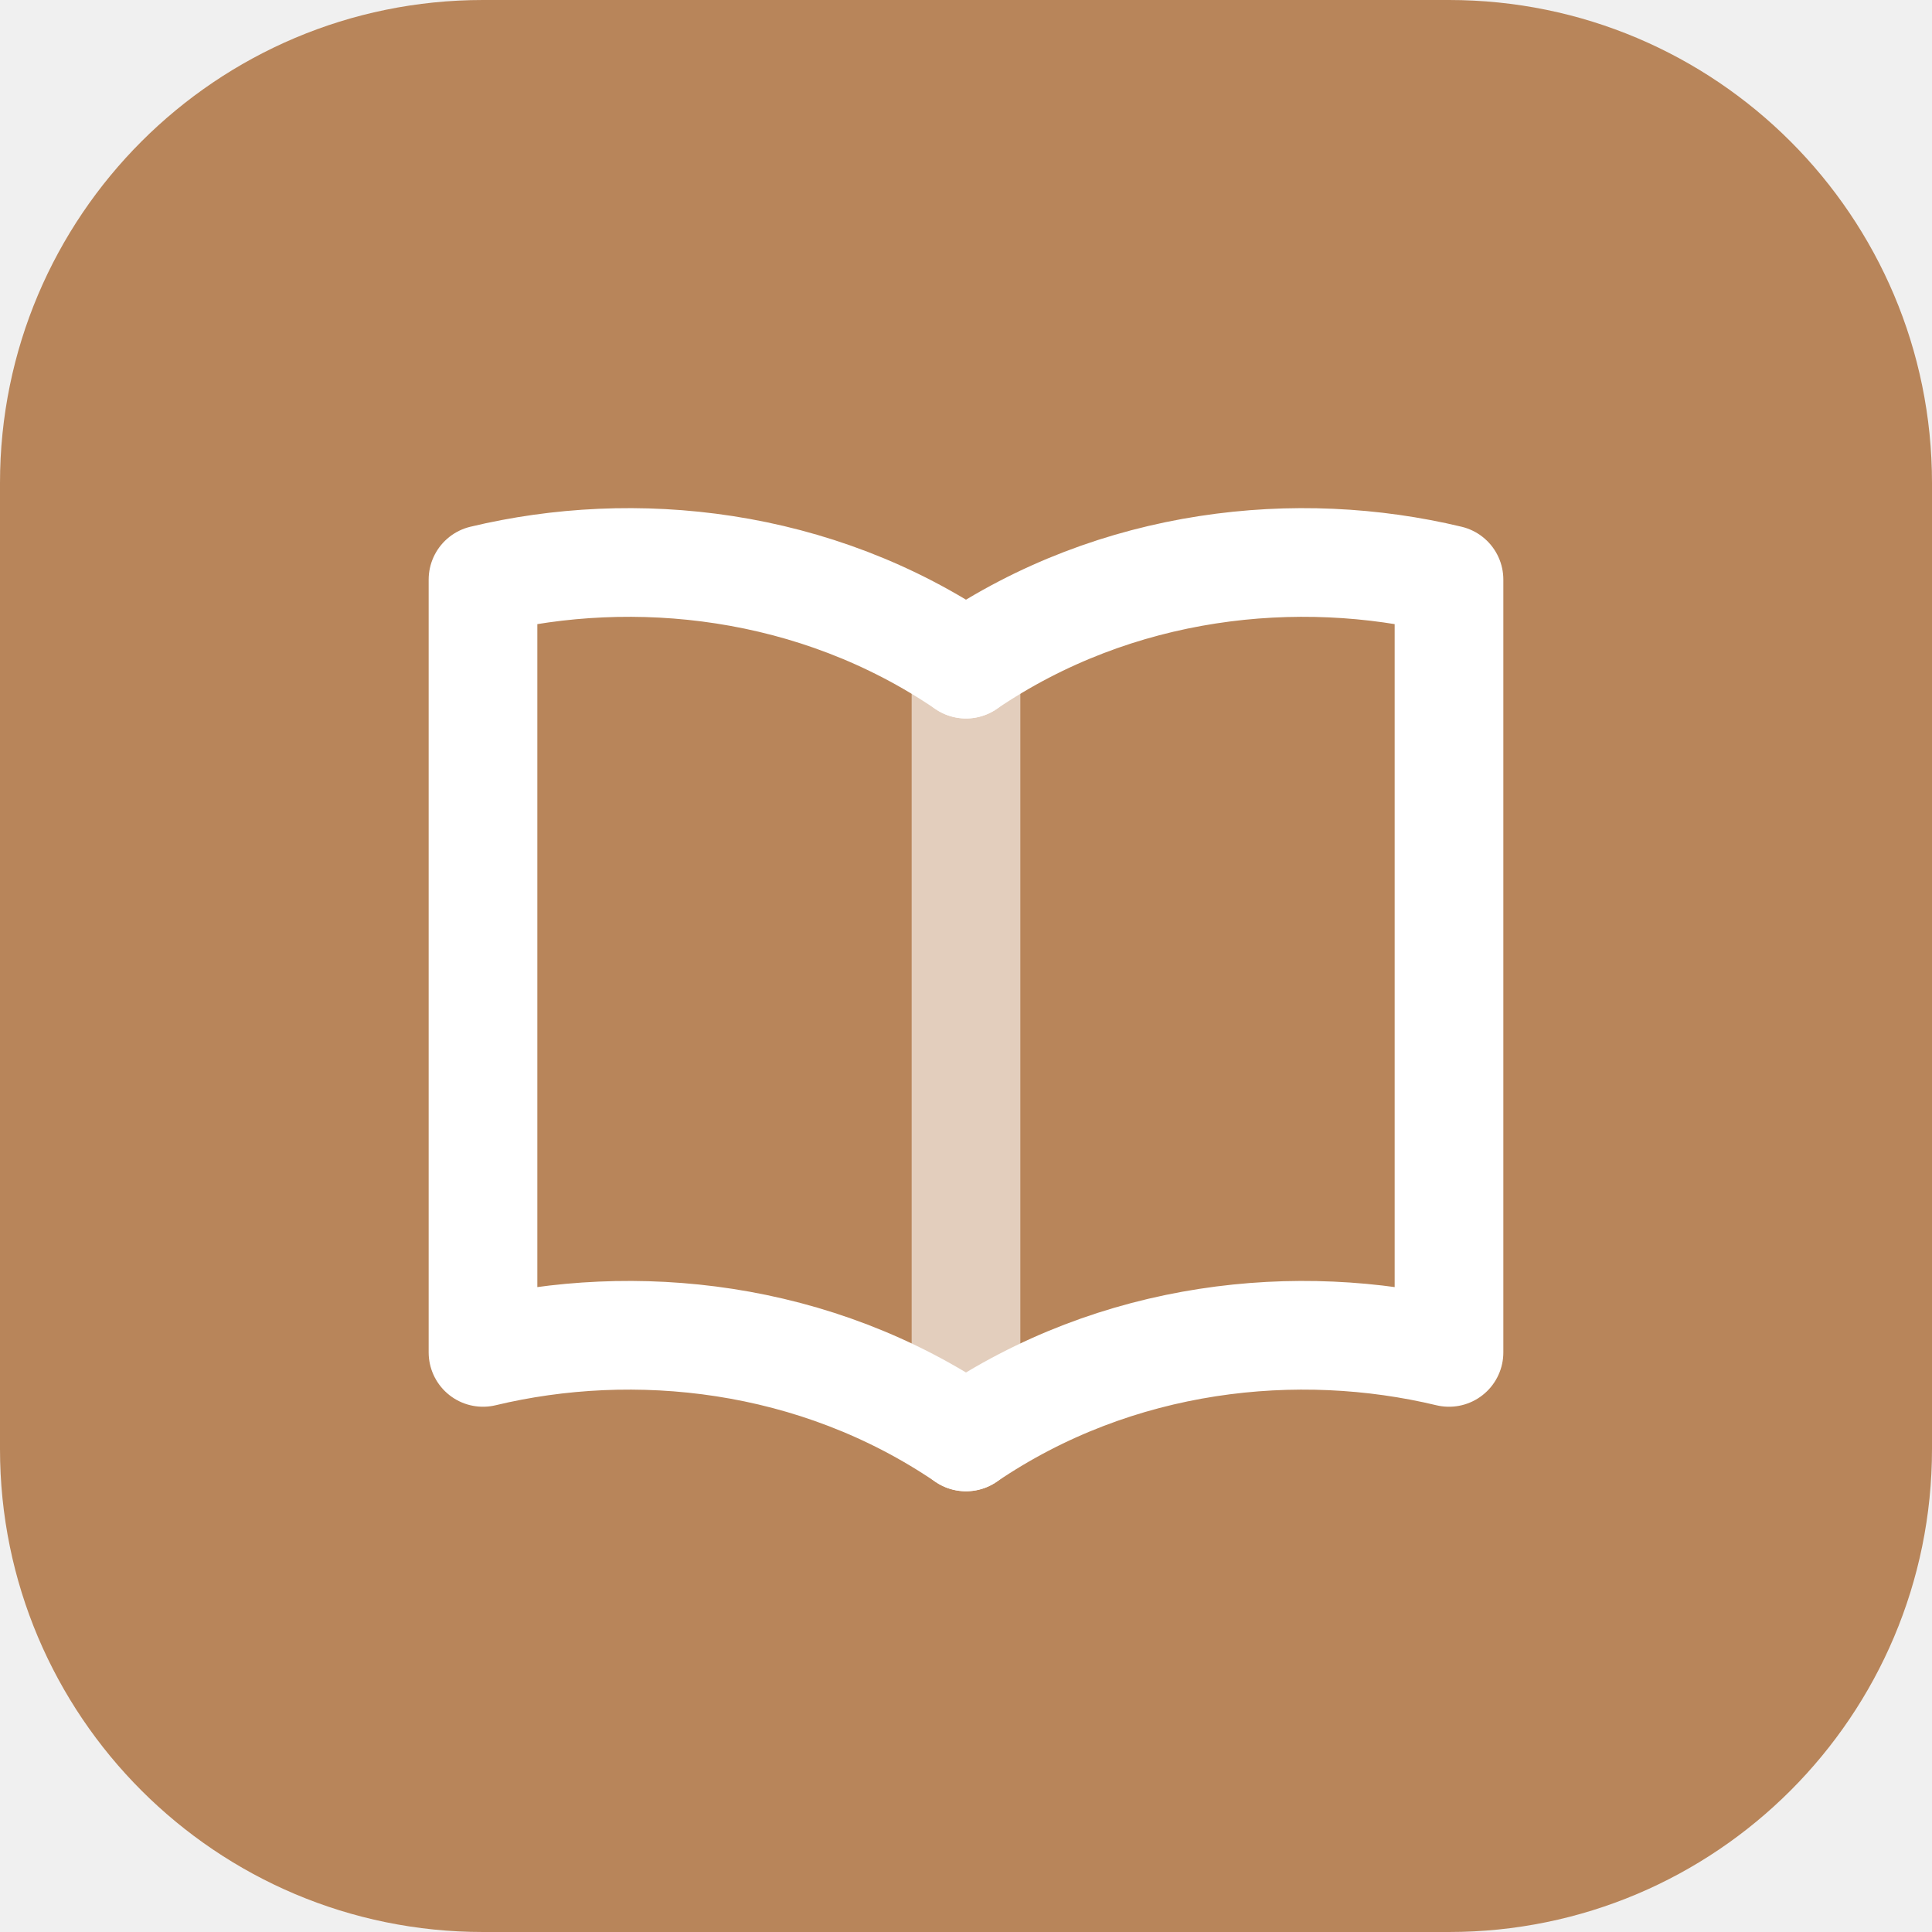
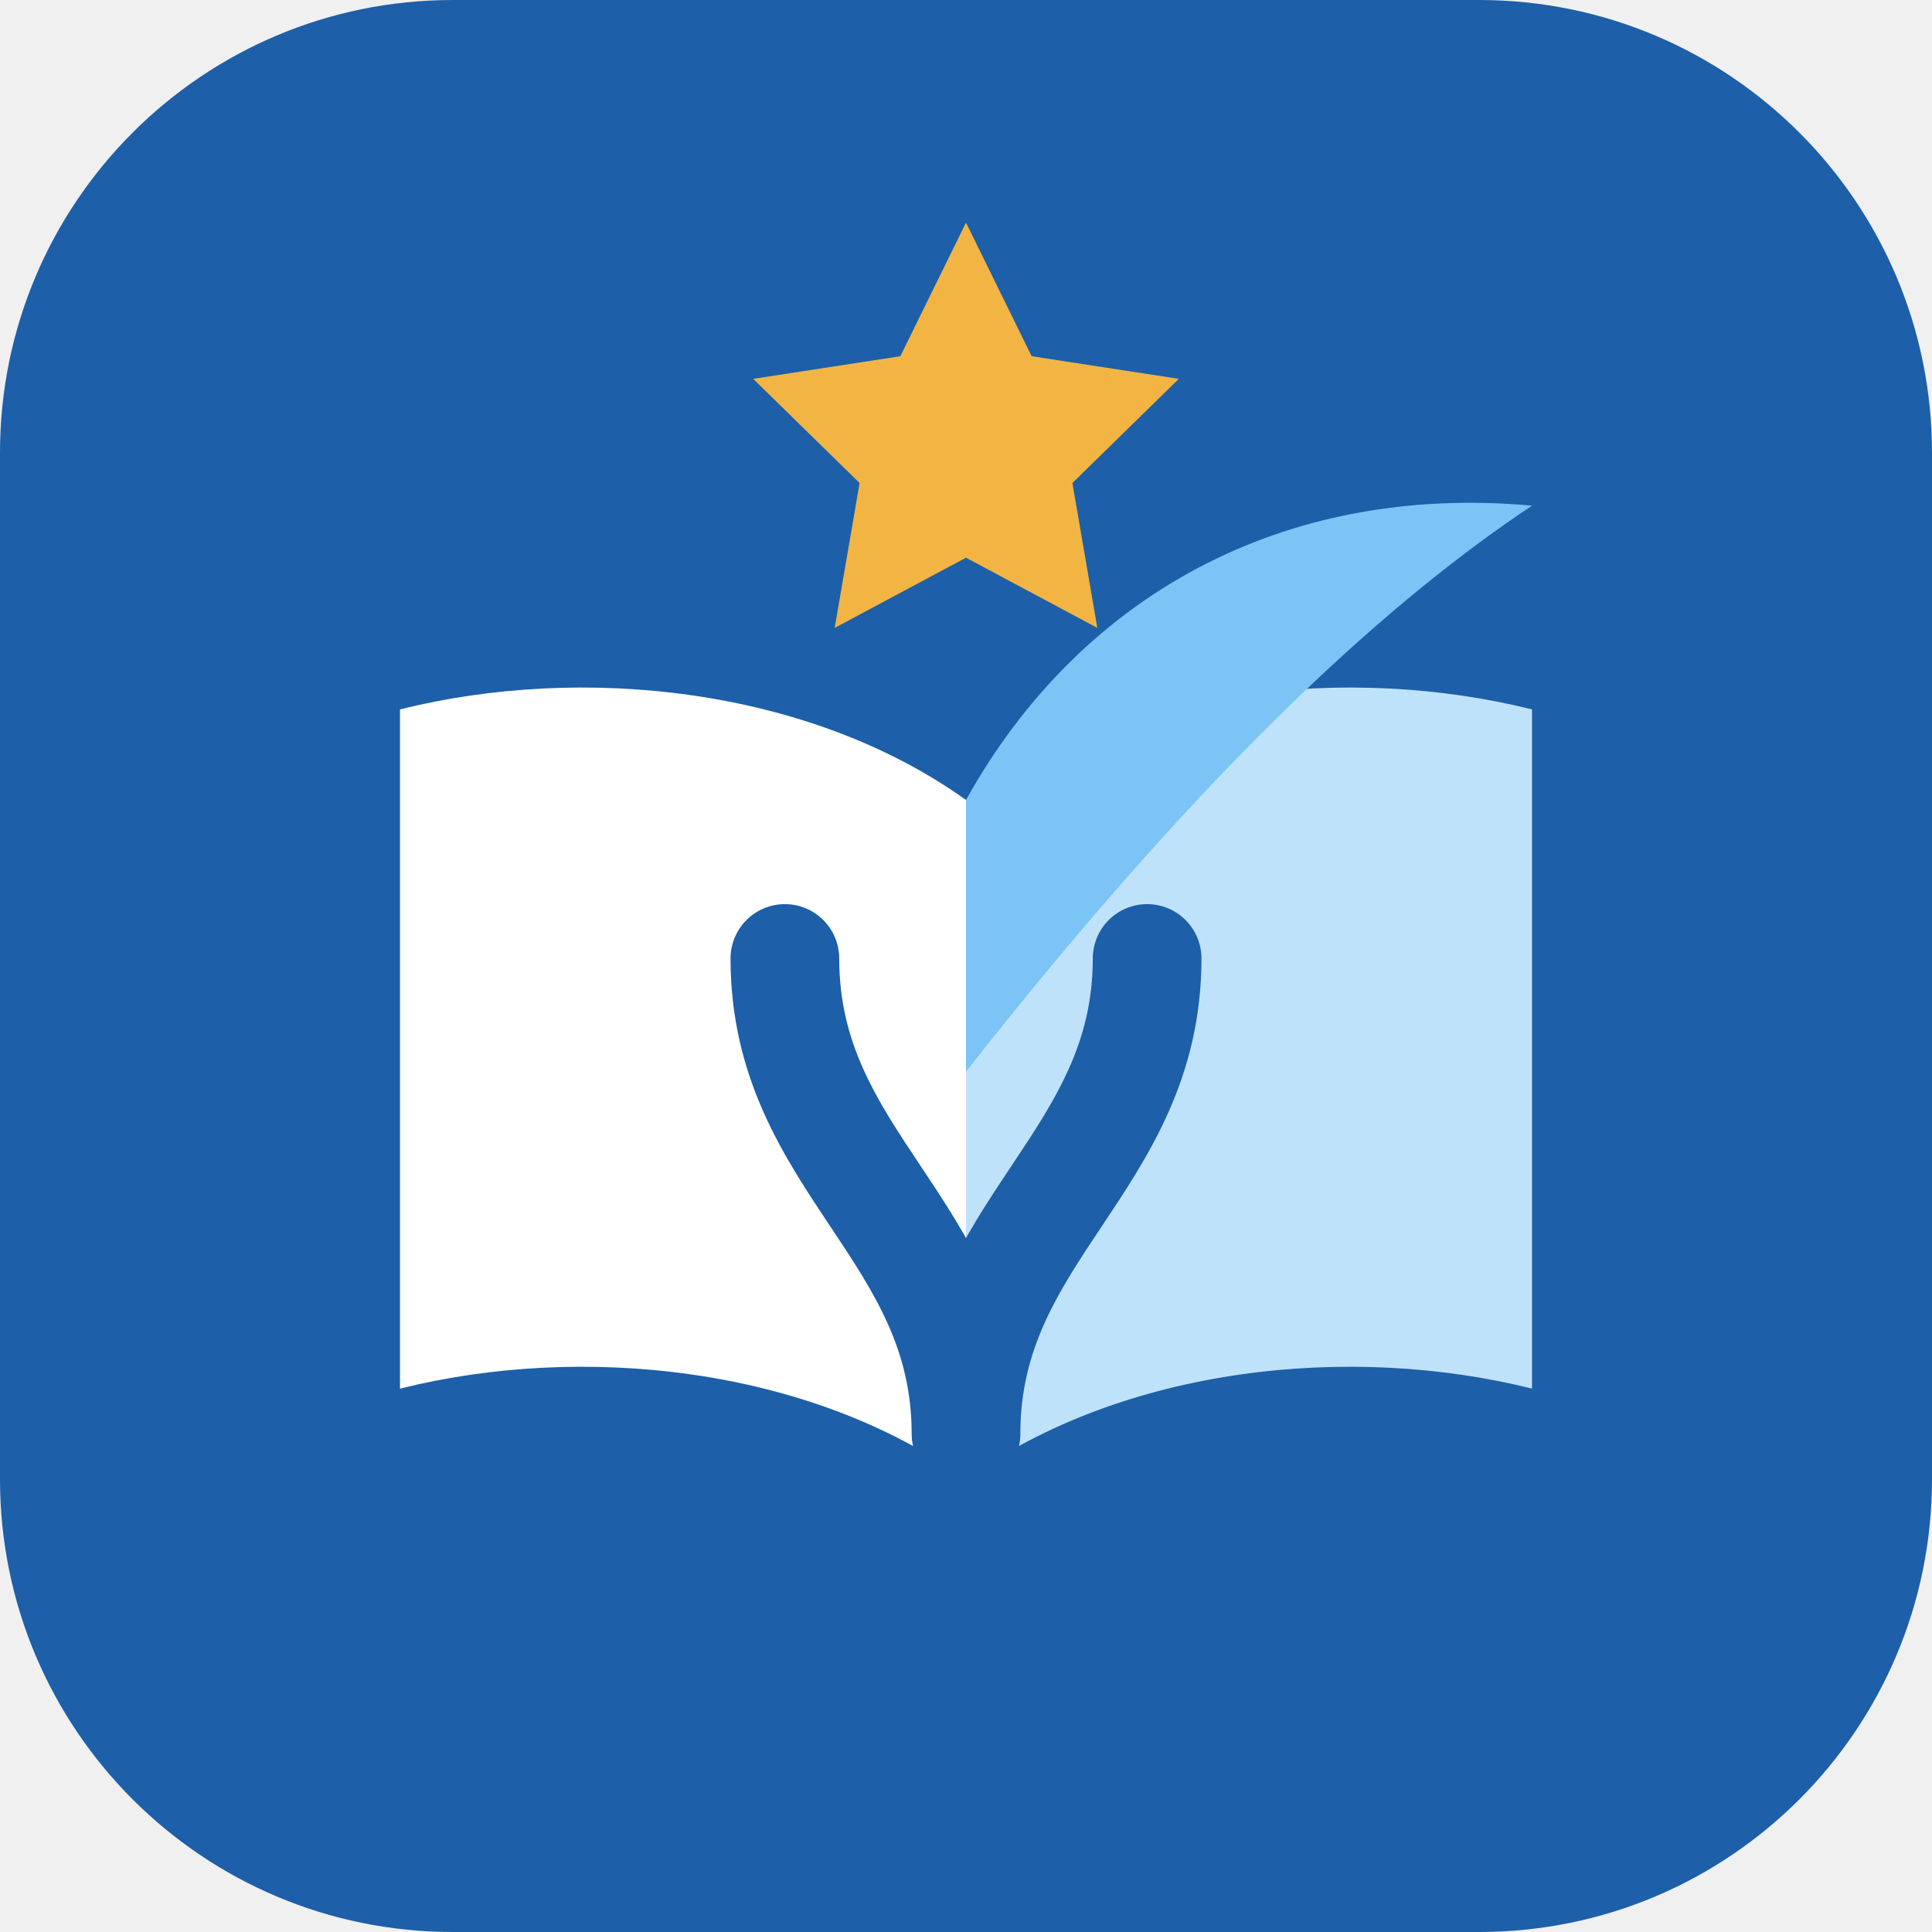
- <svg xmlns="http://www.w3.org/2000/svg" viewBox="0 0 32 32">
-   <rect width="32" height="32" rx="8" fill="#B8855A" />
-   <path d="M16 11C13.5 9.3 10.5 9 8 9.6V22.4C10.5 21.8 13.5 22.1 16 23.8" fill="none" stroke="#fff" stroke-width="1.8" stroke-linecap="round" stroke-linejoin="round" />
-   <path d="M16 11C18.5 9.3 21.5 9 24 9.6V22.4C21.5 21.8 18.5 22.1 16 23.8" fill="none" stroke="#fff" stroke-width="1.8" stroke-linecap="round" stroke-linejoin="round" />
-   <path d="M16 11V23.8" stroke="#fff" stroke-width="1.8" opacity="0.6" />
+ <svg xmlns="http://www.w3.org/2000/svg" viewBox="0 0 64 64">
+   <rect id="latar" width="64" height="64" rx="15" fill="#1D5FA8" />
+   <g id="tanda" transform="translate(8 7) scale(0.75)">
+     <path d="M32 26C25 21 15 20 7 22v30c8-2 18-1 25 4z" fill="#FFFFFF" />
+     <path d="M32 26c7-5 17-6 25-4v30c-8-2-18-1-25 4z" fill="#BFE2FB" />
+     <path d="M32 26c5-9 14-14 25-13-6 4-14 11-25 25z" fill="#7CC4F6" />
+     <path d="M32 54c0-9-8-12-8-21M32 54c0-9 8-12 8-21" fill="none" stroke="#1D5FA8" stroke-width="4.8" stroke-linecap="round" />
+     <path d="M32 0.5l2.9 5.9 6.5 1-4.7 4.6 1.1 6.4L32 15.3l-5.8 3.1 1.1-6.4-4.7-4.6 6.5-1z" fill="#F2B544" />
+   </g>
</svg>
